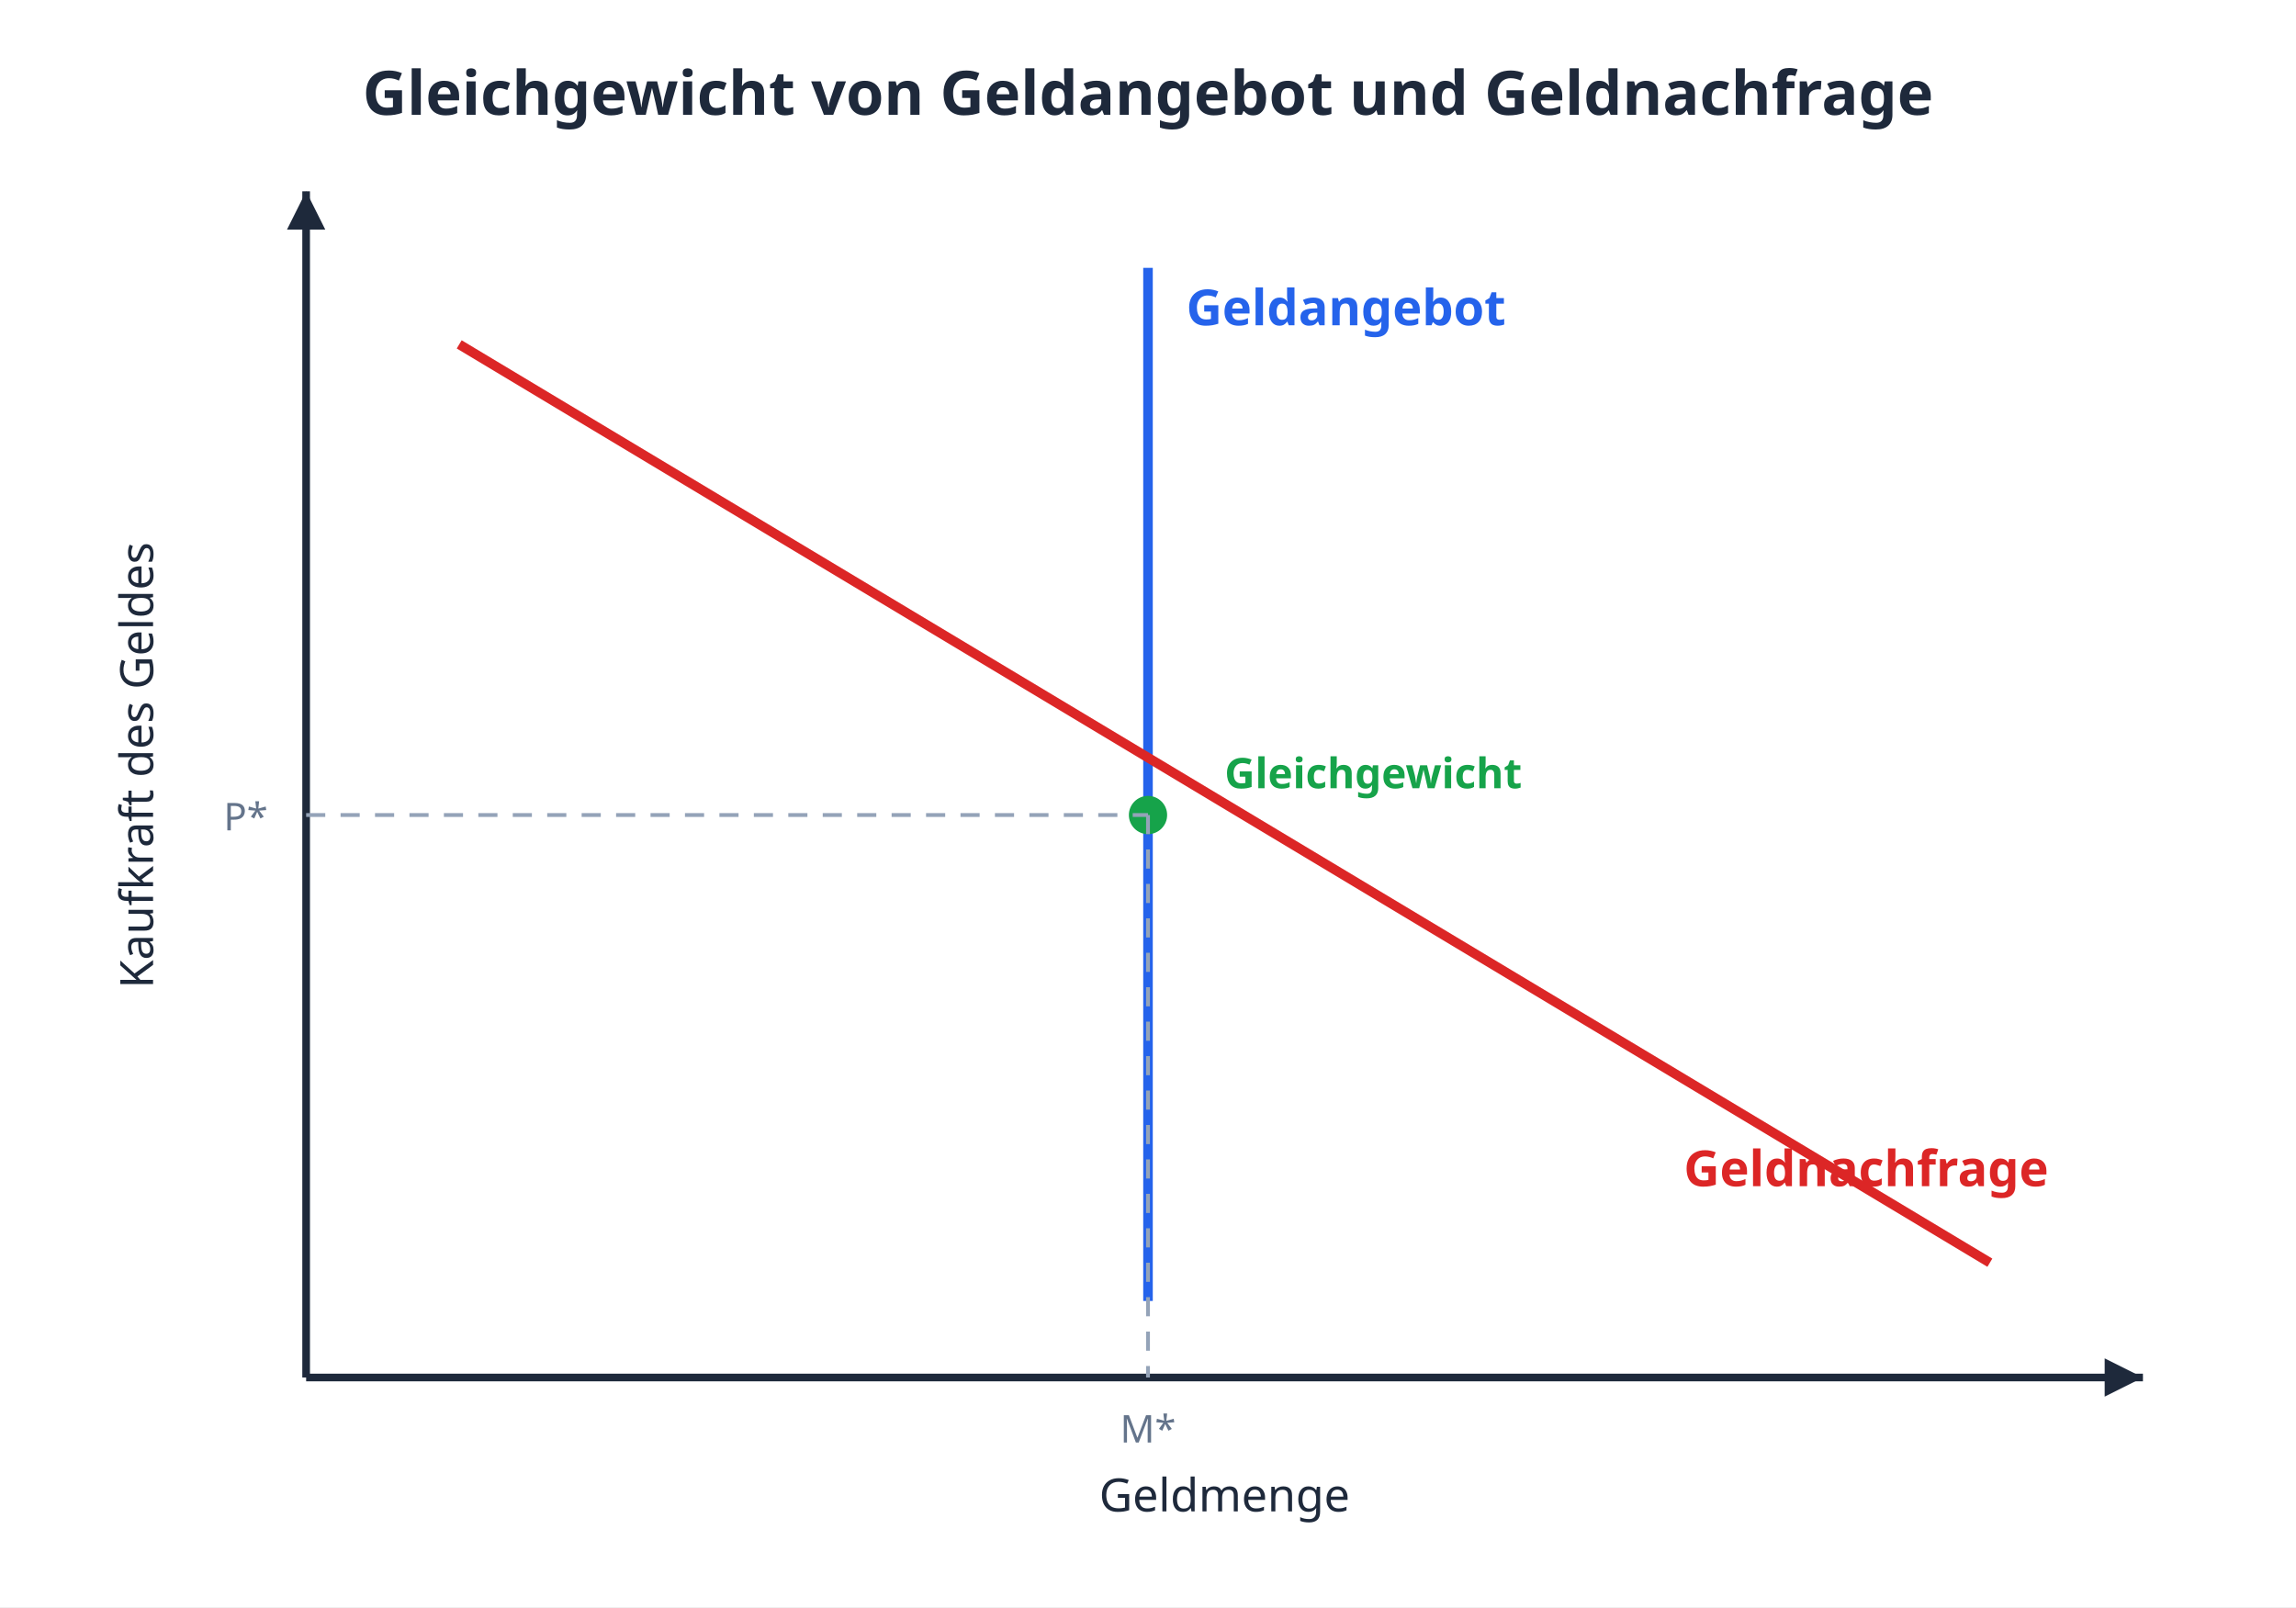
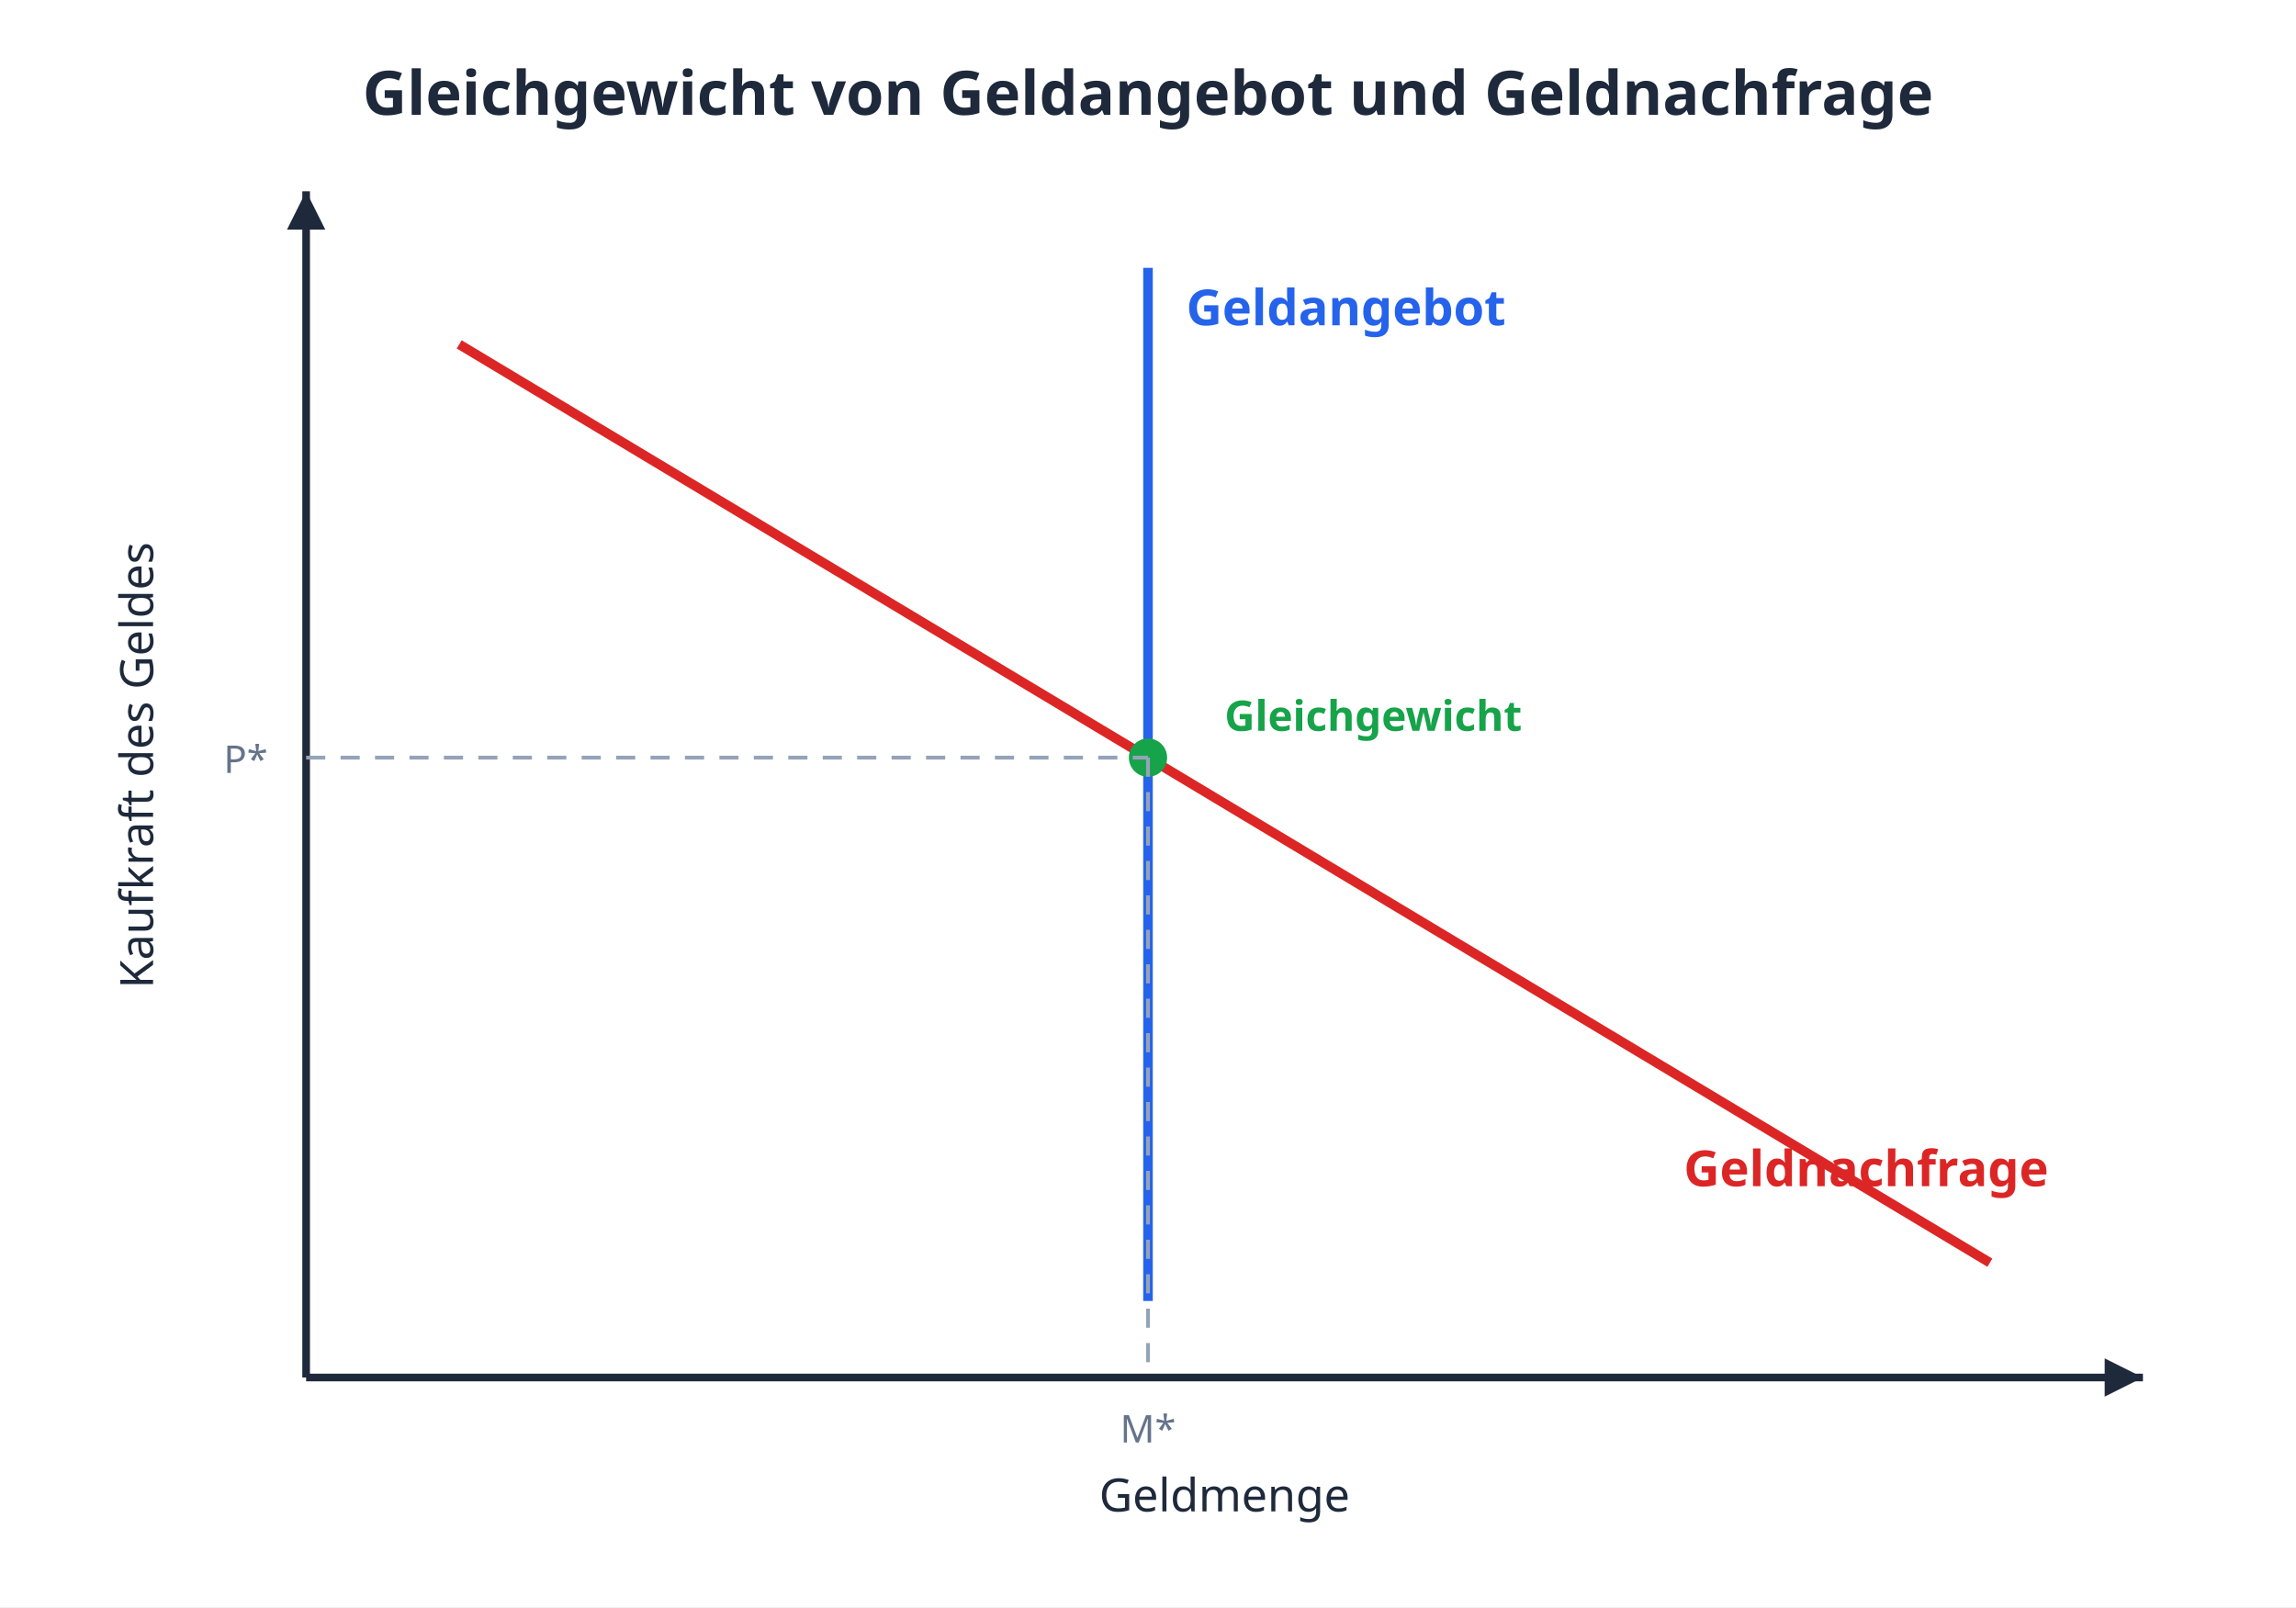
<svg xmlns="http://www.w3.org/2000/svg" viewBox="0 0 600 420" font-family="'DM Sans', system-ui, sans-serif">
  <rect width="600" height="420" fill="#ffffff" />
  <text x="300" y="30" text-anchor="middle" font-size="16" font-weight="700" fill="#1e293b">Gleichgewicht von Geldangebot und Geldnachfrage</text>
  <line x1="80" y1="50" x2="80" y2="360" stroke="#1e293b" stroke-width="2" />
  <line x1="80" y1="360" x2="560" y2="360" stroke="#1e293b" stroke-width="2" />
  <polygon points="80,50 75,60 85,60" fill="#1e293b" />
  <polygon points="560,360 550,355 550,365" fill="#1e293b" />
  <text x="40" y="200" text-anchor="middle" font-size="12" fill="#1e293b" transform="rotate(-90,40,200)">Kaufkraft des Geldes</text>
  <text x="320" y="395" text-anchor="middle" font-size="12" fill="#1e293b">Geldmenge</text>
  <line x1="300" y1="70" x2="300" y2="340" stroke="#2563eb" stroke-width="2.5" />
  <text x="310" y="85" font-size="13" font-weight="600" fill="#2563eb">Geldangebot</text>
  <line x1="120" y1="90" x2="520" y2="330" stroke="#dc2626" stroke-width="2.5" />
  <text x="440" y="310" font-size="13" font-weight="600" fill="#dc2626">Geldnachfrage</text>
-   <circle cx="300" cy="213" r="5" fill="#16a34a" />
-   <line x1="80" y1="213" x2="300" y2="213" stroke="#94a3b8" stroke-width="1" stroke-dasharray="5,4" />
-   <line x1="300" y1="213" x2="300" y2="360" stroke="#94a3b8" stroke-width="1" stroke-dasharray="5,4" />
-   <text x="320" y="206" font-size="11" fill="#16a34a" font-weight="600">Gleichgewicht</text>
-   <text x="70" y="217" text-anchor="end" font-size="10" fill="#64748b">P*</text>
+   <circle cx="300" cy="198" r="5" fill="#16a34a" />
+   <line x1="80" y1="198" x2="300" y2="198" stroke="#94a3b8" stroke-width="1" stroke-dasharray="5,4" />
+   <line x1="300" y1="198" x2="300" y2="360" stroke="#94a3b8" stroke-width="1" stroke-dasharray="5,4" />
+   <text x="320" y="191" font-size="11" fill="#16a34a" font-weight="600">Gleichgewicht</text>
+   <text x="70" y="202" text-anchor="end" font-size="10" fill="#64748b">P*</text>
  <text x="300" y="377" text-anchor="middle" font-size="10" fill="#64748b">M*</text>
</svg>
